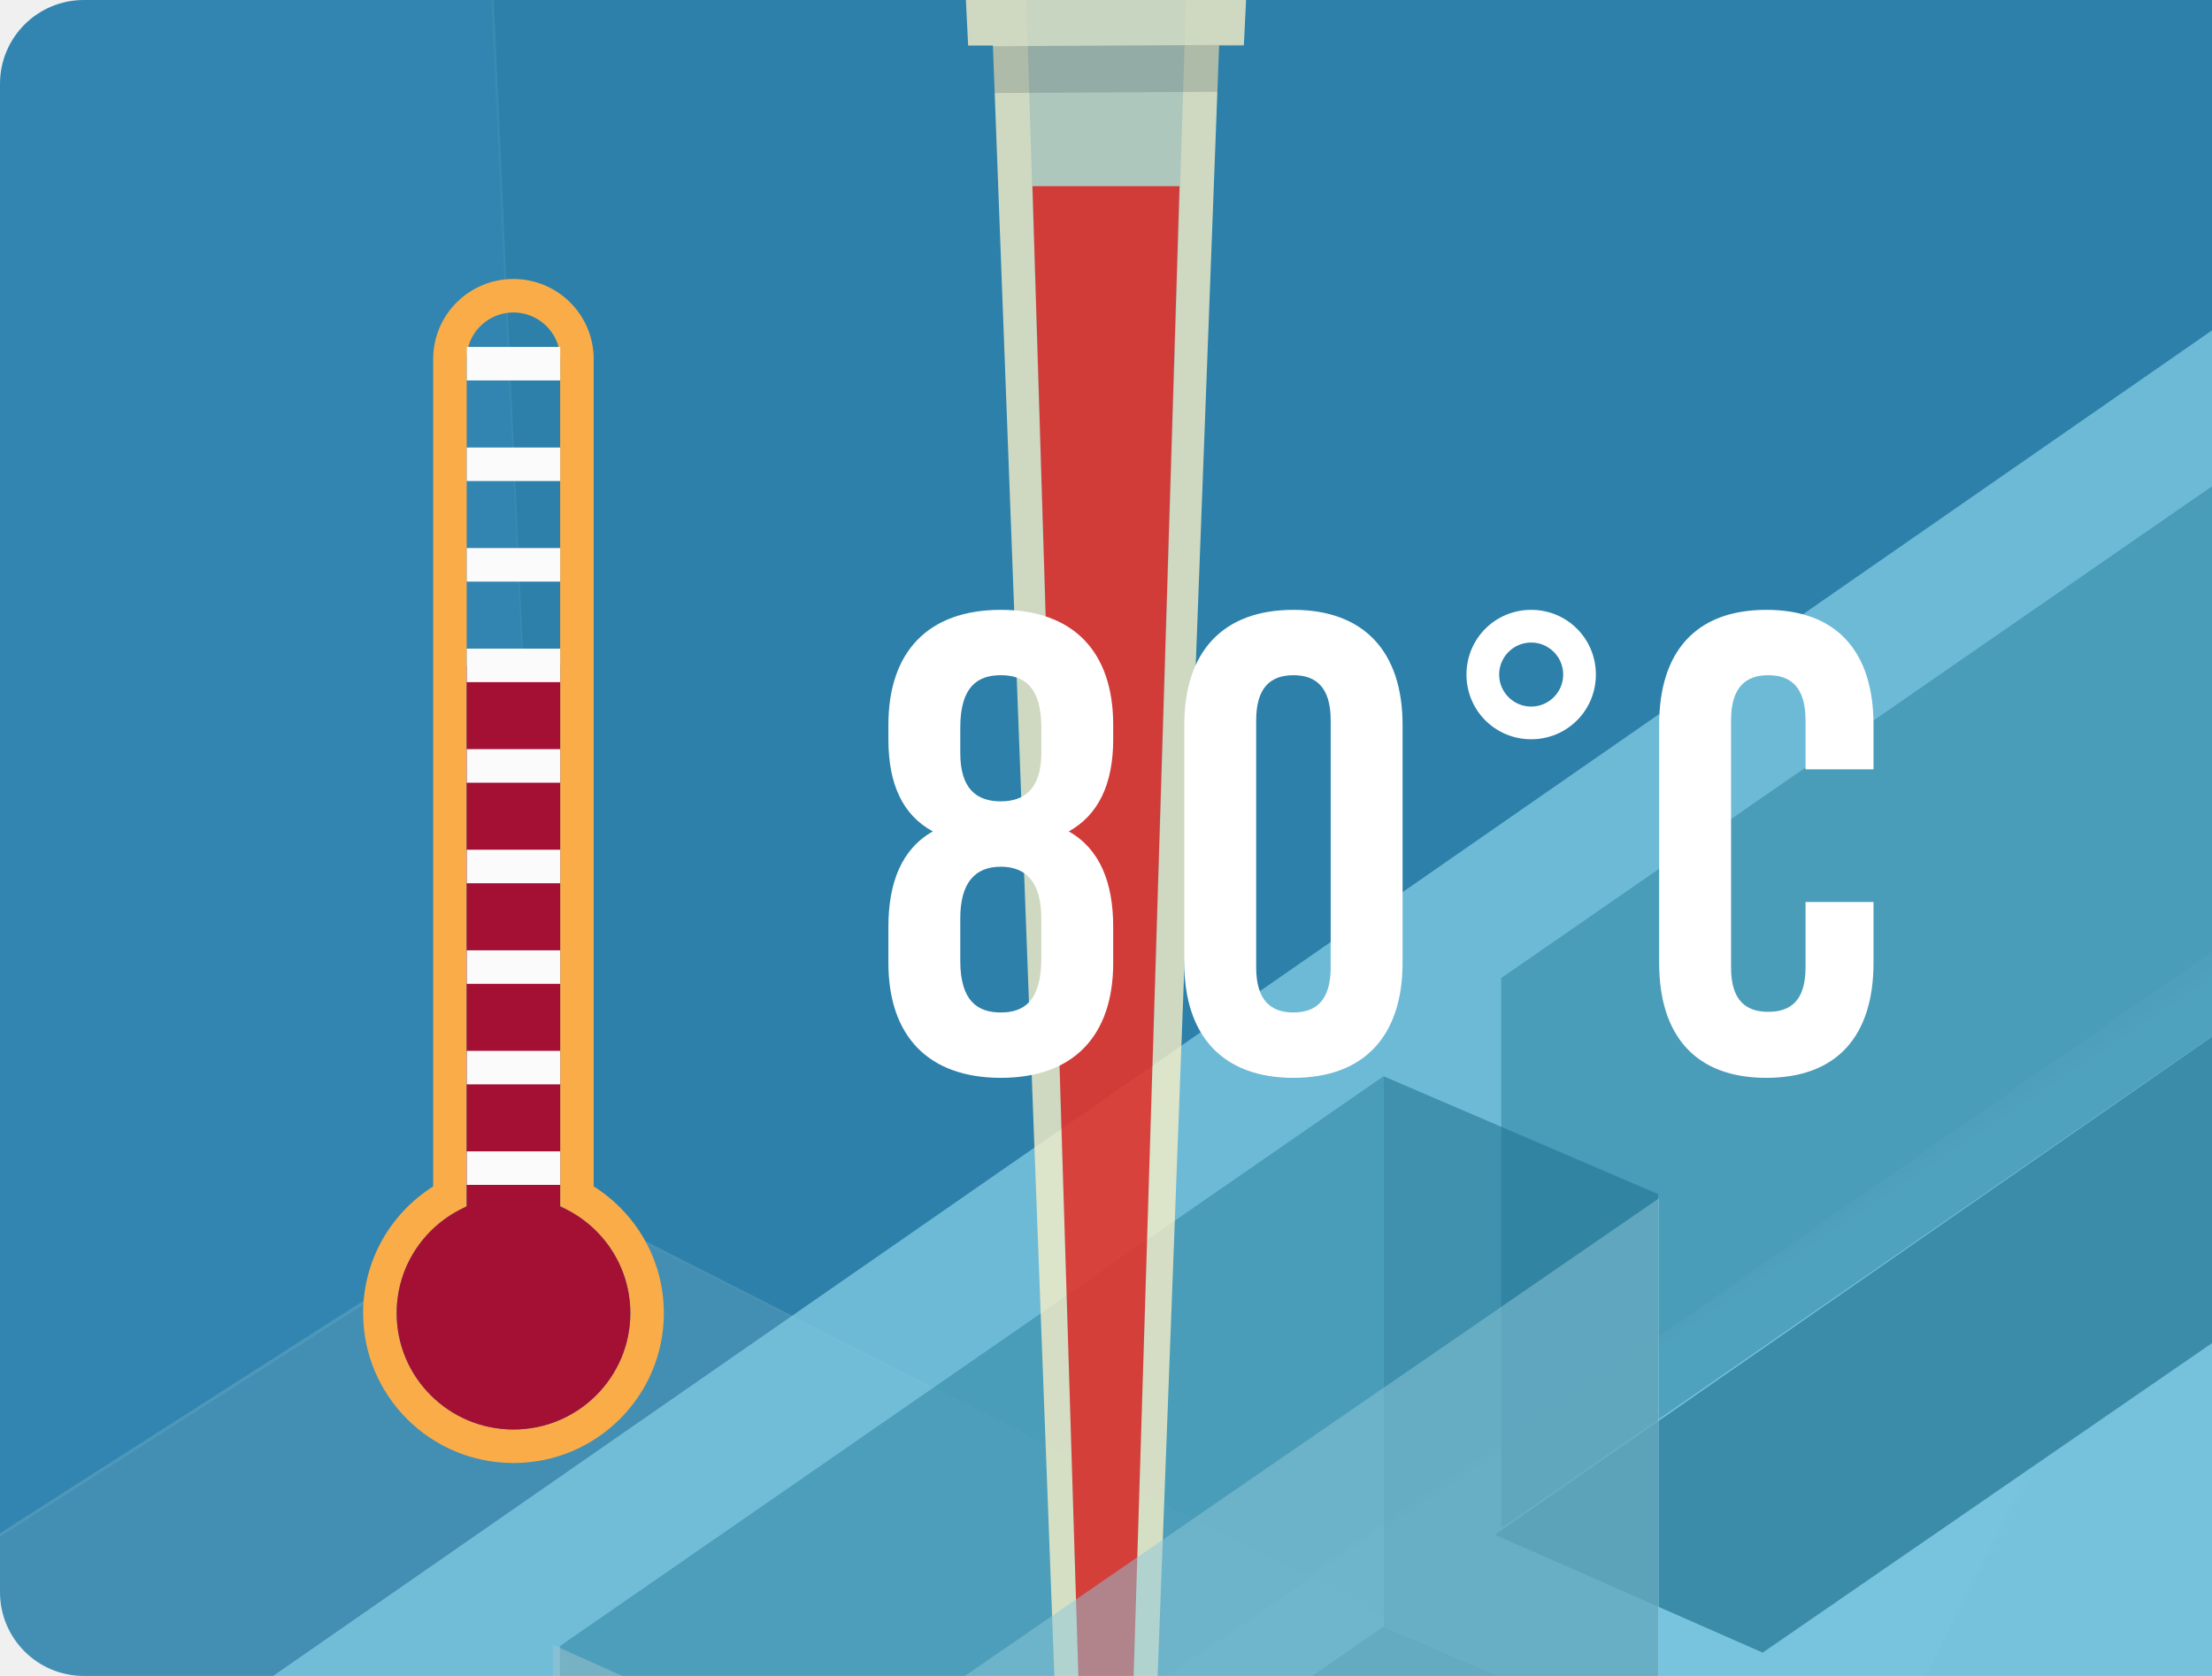
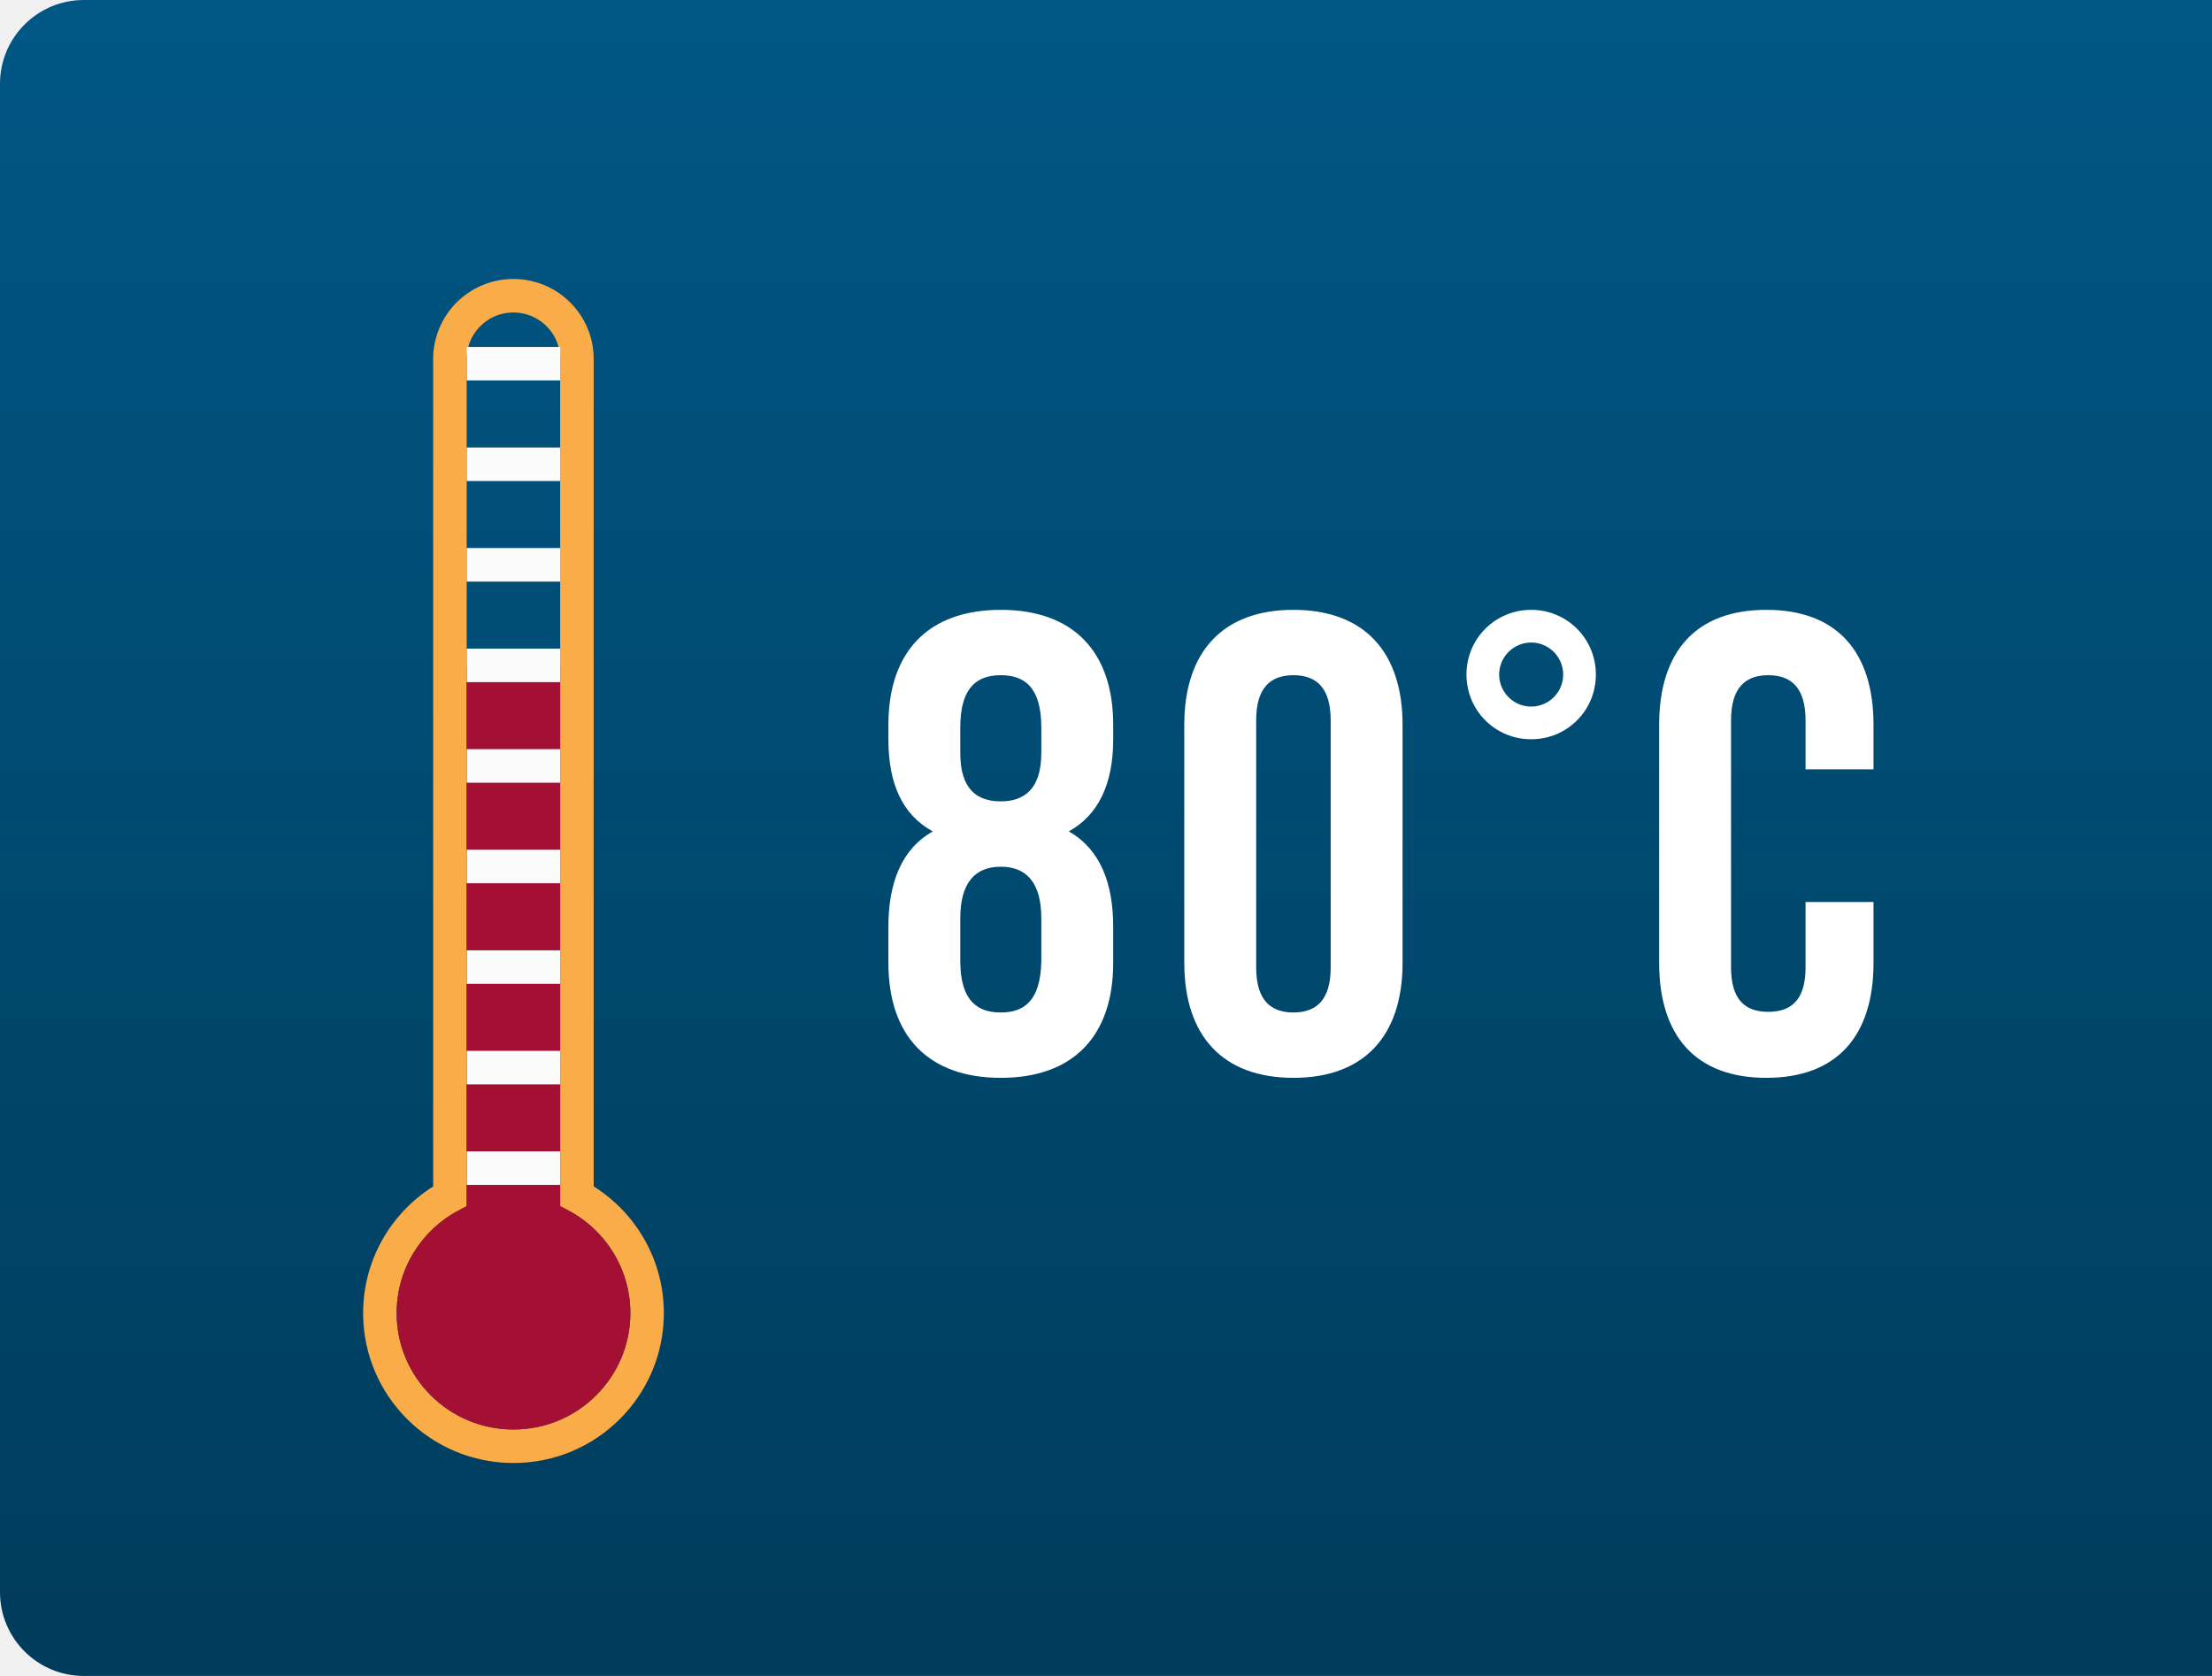
<svg xmlns="http://www.w3.org/2000/svg" width="132" height="100" viewBox="0 0 132 100" fill="none">
  <mask id="mask0" mask-type="alpha" maskUnits="userSpaceOnUse" x="0" y="0" width="132" height="100">
    <path d="M0.5 5C0.5 2.515 2.515 0.5 5 0.5H131.5V99.5H5C2.515 99.5 0.5 97.485 0.5 95V5Z" fill="#003E6B" stroke="#668BA6" />
  </mask>
  <g mask="url(#mask0)">
    <g clip-path="url(#clip0)">
      <rect width="500.076" height="322" transform="translate(-139 -96)" fill="#336589" />
      <path opacity="0.3" d="M109.868 110.33L32.243 70.862L-174.887 203.335L-88.29 249.447L109.868 110.33Z" fill="#C4C4C4" />
      <path opacity="0.1" d="M22.491 -146.801L400.864 16.544L374.339 159.568L137.953 53.277L109.868 110.33L32.633 71.252L22.491 -146.801Z" fill="#AAAAAA" />
      <path opacity="0.2" d="M109.868 109.549L139.903 52.495L-46.681 177.153L-48.893 178.716L-93.361 253.354L109.868 109.549Z" fill="#D0D0D0" />
      <path d="M139.513 53.277L-46.162 177.153L-44.602 177.544L67.35 229.517L397.743 257.262L379.019 161.913L139.513 53.277Z" fill="#C4C4C4" fill-opacity="0.3" />
      <path d="M23.271 -138.986L32.633 70.862L-139.39 180.67L-160.844 186.922V-39.728L23.271 -138.986Z" fill="white" fill-opacity="0.1" />
      <path d="M368.878 4.039L80.222 -123.354L-54.743 -98.345L-148.361 -45.981L-154.603 -31.913L-167.085 -17.063" stroke="#F2F2F2" stroke-opacity="0.3" stroke-width="6" />
      <path opacity="0.4" d="M407.885 177.035L138.822 52.042L-38.83 175.478L-39.141 175.27L178.633 276.593L246.468 276.801H407.885V177.035Z" fill="#B2D3DC" />
      <path opacity="0.8" d="M251.855 276.697L-39.141 138.466L138.822 14.98L407.885 139.973V276.697H251.855Z" fill="#B2D3DC" />
      <path opacity="0.5" d="M89.584 58.357L138.733 24.359V57.184L89.584 91.182V58.357Z" fill="#376B79" />
      <path opacity="0.7" d="M155.117 64.218L138.734 57.184L89.194 91.573L105.187 98.607L155.117 64.218Z" fill="#2E5D6B" />
      <path opacity="0.5" d="M33.413 98.216L82.562 64.218V97.043L33.413 131.041V98.216Z" fill="#376B79" />
      <path opacity="0.6" d="M98.946 71.252L82.562 64.218V97.043L98.946 104.077V71.252Z" fill="#2E5D6B" />
      <path opacity="0.7" d="M98.946 104.077L82.562 97.043L33.413 131.041L49.016 138.466L98.946 104.077Z" fill="#2E5D6B" />
      <path d="M389.941 113.456L28.732 -50.67L-152.263 47.806V238.505L-81.659 233.425C-81.659 233.425 -49.673 179.498 -48.893 178.716C-48.113 177.934 -46.553 176.762 -45.382 177.153C-44.212 177.544 74.761 233.425 74.761 233.425L375.118 238.505L389.941 113.456Z" fill="#00AEEF" fill-opacity="0.3" />
      <path d="M272.139 233.816L-149.922 48.587L-163.185 233.816H-82.049C-82.049 233.816 -50.063 181.061 -49.283 179.107C-48.503 177.153 -46.162 176.762 -44.602 177.544C-43.042 178.325 62.669 227.563 62.669 227.563L272.139 233.816Z" fill="#00AEEF" fill-opacity="0.3" />
    </g>
    <g clip-path="url(#clip1)">
      <mask id="mask1" mask-type="alpha" maskUnits="userSpaceOnUse" x="53" y="-70" width="26" height="180">
        <path opacity="0.8" fill-rule="evenodd" clip-rule="evenodd" d="M53.66 -70L78.34 -70L76.968 -22.453L75.463 -22.453L74.226 2.719L72.75 2.719L68.742 109.011L63.258 109.002L59.25 2.719L57.773 2.719L56.539 -22.453L55.031 -22.453L53.66 -70Z" fill="#F7EFC7" />
      </mask>
      <g mask="url(#mask1)">
        <path opacity="0.8" d="M52.531 -25.175L79.952 -25.329L79.362 2.644L53.423 2.789L52.531 -25.175Z" fill="#F7EFC7" />
        <path opacity="0.8" d="M58.15 -0.034L74.603 -0.126L69.706 108.981L64.221 109.011L58.15 -0.034Z" fill="#F7EFC7" />
        <path d="M64.629 109.004L59.161 -67.166L53.677 -67.135L52.29 109.027L64.629 109.004Z" fill="#F7EFC7" />
        <path d="M67.371 108.988L72.871 -67.243L78.355 -67.274L79.711 108.988L67.371 108.988Z" fill="#F7EFC7" />
        <path opacity="0.2" fill-rule="evenodd" clip-rule="evenodd" d="M79.712 -64.406L52.29 -64.403L52.321 -61.534L79.711 -61.612L79.712 -64.406ZM52.964 -22.378L77.225 -22.517L77.156 -19.722L52.561 -19.581L52.964 -22.378ZM58.44 2.763L74.344 2.672L74.304 5.467L58.181 5.559L58.44 2.763Z" fill="#333333" />
      </g>
      <path opacity="0.7" d="M70.387 11.109L61.612 11.109L64.629 109L67.371 109L70.387 11.109Z" fill="#E00000" />
    </g>
    <path opacity="0.5" d="M33 98.136L48.603 105.17V137.995L43.5 135.5V109L33 105.17V98.136Z" fill="#A0C4CE" />
    <path opacity="0.5" d="M48.603 106.17L99 71.5V104L48.603 138.995V106.17Z" fill="#8DC8D9" />
    <path d="M148 -18H-21V118H148V-18Z" fill="url(#paint0_linear)" />
    <path d="M38.615 78.352C38.615 75.329 36.918 72.704 34.428 71.363V21.424C34.428 19.333 32.727 17.646 30.638 17.646C28.549 17.646 26.849 19.333 26.849 21.424V71.366C24.363 72.708 22.67 75.331 22.67 78.352C22.67 82.741 26.242 86.295 30.642 86.295C35.04 86.295 38.615 82.741 38.615 78.352Z" stroke="#FAAC48" stroke-width="2" />
    <path d="M33.428 71.989V39.702H27.849V71.991C25.389 73.063 23.67 75.508 23.67 78.352C23.67 82.185 26.791 85.295 30.642 85.295C34.492 85.295 37.615 82.185 37.615 78.352C37.615 75.506 35.892 73.059 33.428 71.989Z" fill="#A41034" />
    <path d="M27.852 69.7H33.429H27.852Z" stroke="#FBFBFB" stroke-width="2" stroke-linecap="round" />
    <path d="M27.852 63.7H33.429H27.852Z" stroke="#FBFBFB" stroke-width="2" stroke-linecap="round" />
    <path d="M27.852 57.702H33.429H27.852Z" stroke="#FBFBFB" stroke-width="2" stroke-linecap="round" />
    <path d="M27.852 51.702H33.429H27.852Z" stroke="#FBFBFB" stroke-width="2" stroke-linecap="round" />
    <path d="M27.852 45.702H33.429H27.852Z" stroke="#FBFBFB" stroke-width="2" stroke-linecap="round" />
    <path d="M27.852 39.702H33.429H27.852Z" stroke="#FBFBFB" stroke-width="2" stroke-linecap="round" />
    <path d="M27.852 33.702H33.429H27.852Z" stroke="#FBFBFB" stroke-width="2" stroke-linecap="round" />
    <path d="M27.852 27.702H33.429H27.852Z" stroke="#FBFBFB" stroke-width="2" stroke-linecap="round" />
    <path d="M27.854 21.701H33.43H27.854Z" stroke="#FBFBFB" stroke-width="2" stroke-linecap="round" />
    <path d="M66.43 57.448V55.303C66.43 52.69 65.65 50.662 63.778 49.609C65.533 48.634 66.43 46.801 66.43 44.11V43.252C66.43 38.884 64.051 36.388 59.722 36.388C55.393 36.388 53.014 38.884 53.014 43.252V44.11C53.014 46.801 53.872 48.634 55.666 49.609C53.794 50.662 53.014 52.69 53.014 55.303V57.448C53.014 61.816 55.393 64.312 59.722 64.312C64.051 64.312 66.43 61.816 66.43 57.448ZM57.304 57.331V54.796C57.304 52.651 58.201 51.715 59.722 51.715C61.243 51.715 62.14 52.651 62.14 54.796V57.331C62.101 59.749 61.087 60.412 59.722 60.412C58.357 60.412 57.304 59.749 57.304 57.331ZM57.304 43.408C57.304 40.951 58.357 40.288 59.722 40.288C61.087 40.288 62.14 40.951 62.14 43.408V44.929C62.14 47.113 61.087 47.815 59.722 47.815C58.318 47.815 57.304 47.113 57.304 44.929V43.408ZM74.962 42.979C74.962 41.029 75.82 40.288 77.185 40.288C78.55 40.288 79.408 41.029 79.408 42.979V57.721C79.408 59.671 78.55 60.412 77.185 60.412C75.82 60.412 74.962 59.671 74.962 57.721V42.979ZM70.672 57.448C70.672 61.816 72.973 64.312 77.185 64.312C81.397 64.312 83.698 61.816 83.698 57.448V43.252C83.698 38.884 81.397 36.388 77.185 36.388C72.973 36.388 70.672 38.884 70.672 43.252V57.448ZM87.511 40.249C87.511 42.394 89.227 44.11 91.372 44.11C93.517 44.11 95.233 42.394 95.233 40.249C95.233 38.104 93.517 36.388 91.372 36.388C89.227 36.388 87.511 38.104 87.511 40.249ZM89.461 40.249C89.461 39.196 90.319 38.338 91.372 38.338C92.425 38.338 93.283 39.196 93.283 40.249C93.283 41.302 92.425 42.16 91.372 42.16C90.319 42.16 89.461 41.302 89.461 40.249ZM107.745 53.821V57.721C107.745 59.671 106.887 60.373 105.522 60.373C104.157 60.373 103.299 59.671 103.299 57.721V42.979C103.299 41.029 104.157 40.288 105.522 40.288C106.887 40.288 107.745 41.029 107.745 42.979V45.904H111.801V43.252C111.801 38.884 109.617 36.388 105.405 36.388C101.193 36.388 99.009 38.884 99.009 43.252V57.448C99.009 61.816 101.193 64.312 105.405 64.312C109.617 64.312 111.801 61.816 111.801 57.448V53.821H107.745Z" fill="white" />
  </g>
  <defs>
-     <linearGradient id="a" x1="66" x2="66" y2="104" gradientUnits="userSpaceOnUse">
-       <stop offset="0" stop-color="#005C8C" />
+     <linearGradient id="paint0_linear" x1="63.5" y1="-18" x2="63.5" y2="118" gradientUnits="userSpaceOnUse">
+       <stop stop-color="#005C8C" />
      <stop offset="1" stop-color="#003754" />
    </linearGradient>
    <clipPath id="clip0">
      <rect width="500.076" height="322" fill="white" transform="translate(-139 -96)" />
    </clipPath>
    <clipPath id="clip1">
      <rect width="27.421" height="179" fill="white" transform="translate(52.2891 -70)" />
    </clipPath>
  </defs>
</svg>
